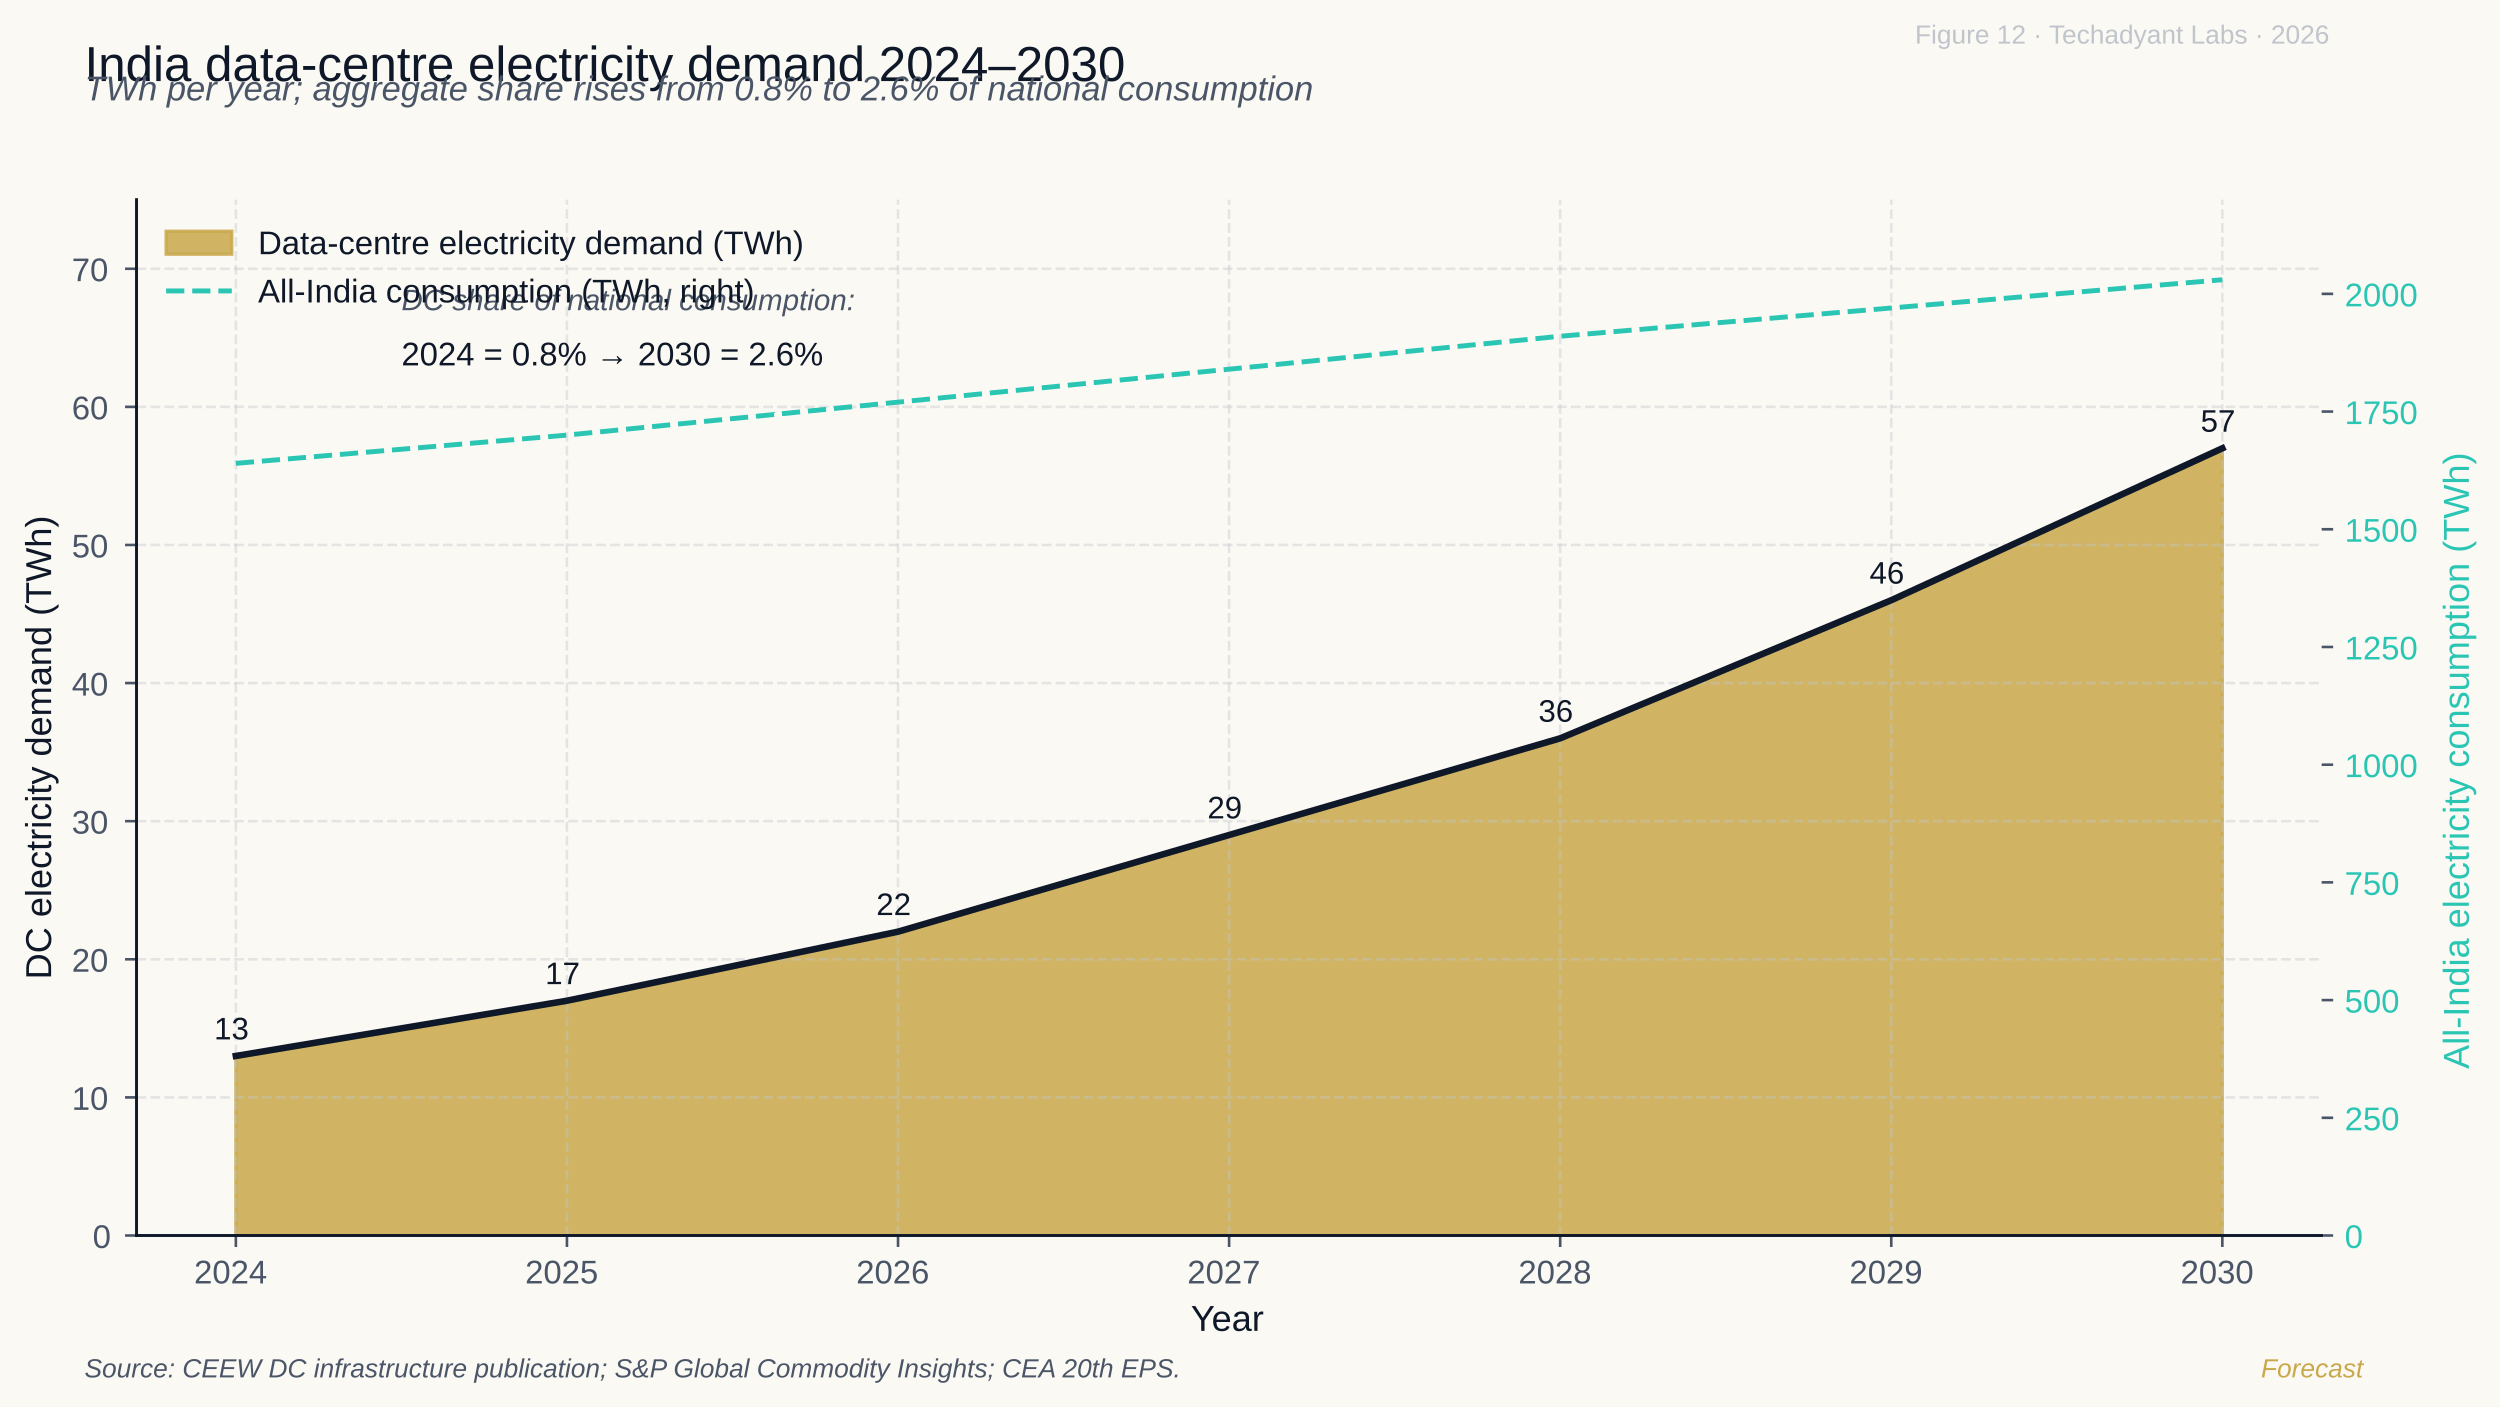
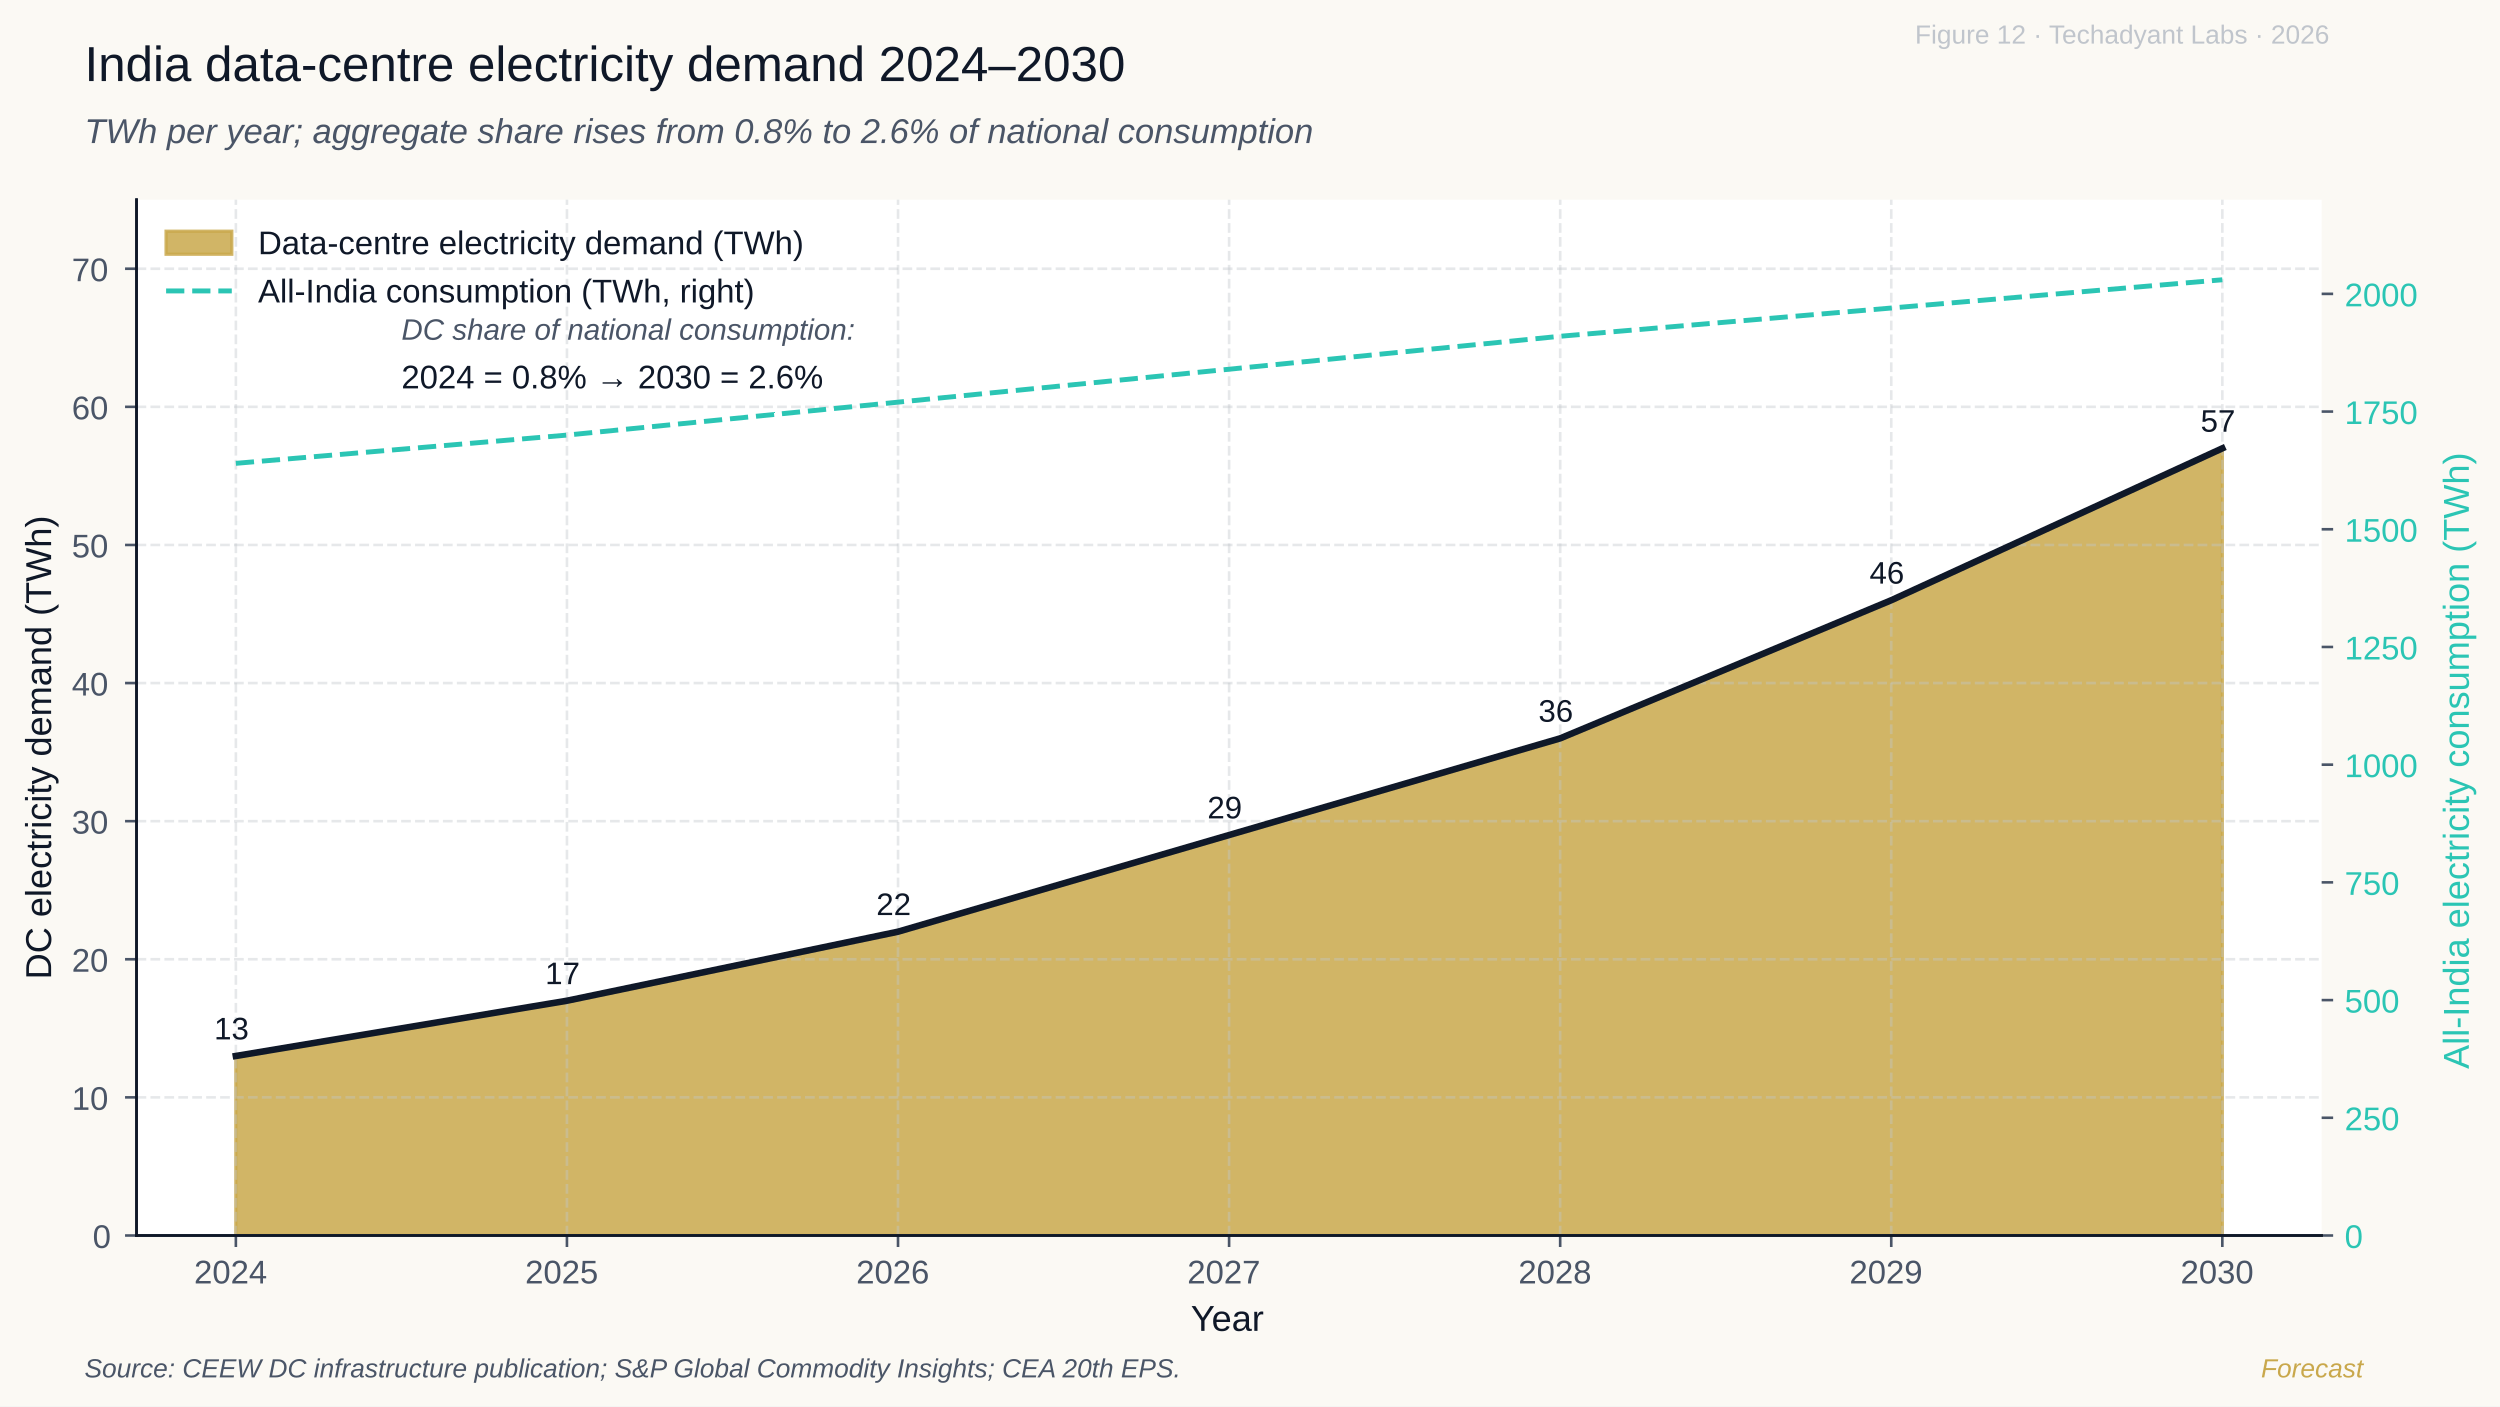
- <svg xmlns="http://www.w3.org/2000/svg" xmlns:xlink="http://www.w3.org/1999/xlink" width="761.147pt" height="428.223pt" viewBox="0 0 761.147 428.223" version="1.1">
+ <svg xmlns="http://www.w3.org/2000/svg" id="Layer_1" version="1.1" viewBox="0 0 761.15 428.22">
  <defs>
-     <style type="text/css">*{stroke-linejoin: round; stroke-linecap: butt}</style>
+     <style>
+       .st0, .st1, .st2 {
+         stroke-width: .8px;
+       }
+ 
+       .st0, .st3, .st4, .st2, .st5 {
+         fill: none;
+       }
+ 
+       .st0, .st4 {
+         stroke: #0f1828;
+         stroke-linecap: square;
+       }
+ 
+       .st6 {
+         clip-path: url(#clippath-6);
+       }
+ 
+       .st7 {
+         clip-path: url(#clippath-7);
+       }
+ 
+       .st8 {
+         clip-path: url(#clippath-17);
+       }
+ 
+       .st9 {
+         clip-path: url(#clippath-15);
+       }
+ 
+       .st10 {
+         clip-path: url(#clippath-4);
+       }
+ 
+       .st11 {
+         clip-path: url(#clippath-9);
+       }
+ 
+       .st12 {
+         clip-path: url(#clippath-10);
+       }
+ 
+       .st13, .st14, .st15, .st16, .st17, .st18, .st19, .st20, .st21, .st22, .st23, .st24 {
+         isolation: isolate;
+       }
+ 
+       .st13, .st15, .st17, .st18, .st19, .st21, .st23, .st24 {
+         font-family: ArialMT, Arial;
+       }
+ 
+       .st13, .st17, .st19, .st21 {
+         fill: #0f1828;
+       }
+ 
+       .st13, .st24 {
+         font-size: 11px;
+       }
+ 
+       .st25 {
+         fill: #fbf9f4;
+       }
+ 
+       .st26 {
+         fill: #fff;
+       }
+ 
+       .st14, .st1, .st20, .st22, .st23 {
+         fill: #4a5567;
+       }
+ 
+       .st14, .st15, .st16 {
+         font-size: 8px;
+       }
+ 
+       .st14, .st16, .st20, .st22 {
+         font-family: Arial-ItalicMT, Arial;
+         font-style: italic;
+       }
+ 
+       .st1 {
+         stroke: #4a5567;
+       }
+ 
+       .st1, .st27, .st4, .st2, .st5 {
+         stroke-linejoin: round;
+       }
+ 
+       .st28 {
+         clip-path: url(#clippath-11);
+       }
+ 
+       .st15 {
+         fill: #c0c5cc;
+       }
+ 
+       .st16, .st29, .st27 {
+         fill: #c9a84c;
+       }
+ 
+       .st29, .st27 {
+         fill-opacity: .85;
+         stroke: #c9a84c;
+         stroke-opacity: .85;
+       }
+ 
+       .st30 {
+         clip-path: url(#clippath-1);
+       }
+ 
+       .st17 {
+         font-size: 9.5px;
+       }
+ 
+       .st4 {
+         stroke-width: 2px;
+       }
+ 
+       .st31 {
+         clip-path: url(#clippath-5);
+       }
+ 
+       .st32 {
+         clip-path: url(#clippath-8);
+       }
+ 
+       .st18, .st21, .st23 {
+         font-size: 10px;
+       }
+ 
+       .st18, .st24 {
+         fill: #2bc5b4;
+       }
+ 
+       .st19 {
+         font-size: 15px;
+       }
+ 
+       .st33 {
+         clip-path: url(#clippath-3);
+       }
+ 
+       .st34 {
+         clip-path: url(#clippath-12);
+       }
+ 
+       .st20 {
+         font-size: 9px;
+       }
+ 
+       .st35 {
+         clip-path: url(#clippath-14);
+       }
+ 
+       .st2 {
+         stroke: #c0c5cc;
+         stroke-dasharray: 2.96 1.28;
+         stroke-opacity: .4;
+       }
+ 
+       .st36 {
+         clip-path: url(#clippath-16);
+       }
+ 
+       .st37 {
+         clip-path: url(#clippath-2);
+       }
+ 
+       .st5 {
+         stroke: #2bc5b4;
+         stroke-dasharray: 5.55 2.4;
+         stroke-width: 1.5px;
+       }
+ 
+       .st38 {
+         clip-path: url(#clippath-13);
+       }
+ 
+       .st22 {
+         font-size: 10.5px;
+       }
+ 
+       .st39 {
+         clip-path: url(#clippath);
+       }
+     </style>
+     <clipPath id="clippath">
+       <rect class="st3" x="41.57" y="60.8" width="665.28" height="315.36" />
+     </clipPath>
+     <clipPath id="clippath-1">
+       <rect class="st3" x="41.57" y="60.8" width="665.28" height="315.36" />
+     </clipPath>
+     <clipPath id="clippath-2">
+       <rect class="st3" x="41.57" y="60.8" width="665.28" height="315.36" />
+     </clipPath>
+     <clipPath id="clippath-3">
+       <rect class="st3" x="41.57" y="60.8" width="665.28" height="315.36" />
+     </clipPath>
+     <clipPath id="clippath-4">
+       <rect class="st3" x="41.57" y="60.8" width="665.28" height="315.36" />
+     </clipPath>
+     <clipPath id="clippath-5">
+       <rect class="st3" x="41.57" y="60.8" width="665.28" height="315.36" />
+     </clipPath>
+     <clipPath id="clippath-6">
+       <rect class="st3" x="41.57" y="60.8" width="665.28" height="315.36" />
+     </clipPath>
+     <clipPath id="clippath-7">
+       <rect class="st3" x="41.57" y="60.8" width="665.28" height="315.36" />
+     </clipPath>
+     <clipPath id="clippath-8">
+       <rect class="st3" x="41.57" y="60.8" width="665.28" height="315.36" />
+     </clipPath>
+     <clipPath id="clippath-9">
+       <rect class="st3" x="41.57" y="60.8" width="665.28" height="315.36" />
+     </clipPath>
+     <clipPath id="clippath-10">
+       <rect class="st3" x="41.57" y="60.8" width="665.28" height="315.36" />
+     </clipPath>
+     <clipPath id="clippath-11">
+       <rect class="st3" x="41.57" y="60.8" width="665.28" height="315.36" />
+     </clipPath>
+     <clipPath id="clippath-12">
+       <rect class="st3" x="41.57" y="60.8" width="665.28" height="315.36" />
+     </clipPath>
+     <clipPath id="clippath-13">
+       <rect class="st3" x="41.57" y="60.8" width="665.28" height="315.36" />
+     </clipPath>
+     <clipPath id="clippath-14">
+       <rect class="st3" x="41.57" y="60.8" width="665.28" height="315.36" />
+     </clipPath>
+     <clipPath id="clippath-15">
+       <rect class="st3" x="41.57" y="60.8" width="665.28" height="315.36" />
+     </clipPath>
+     <clipPath id="clippath-16">
+       <rect class="st3" x="41.57" y="60.8" width="665.28" height="315.36" />
+     </clipPath>
+     <clipPath id="clippath-17">
+       <rect class="st3" x="41.57" y="60.8" width="665.28" height="315.36" />
+     </clipPath>
  </defs>
-   <g id="figure_1">
-     <g id="patch_1">
-       <path d="M 0 428.223  L 761.147 428.223  L 761.147 0  L 0 0  z " style="fill: #fbf9f4" />
-     </g>
-     <g id="axes_1">
-       <g id="patch_2">
-         <path d="M 41.571 376.159  L 706.851 376.159  L 706.851 60.799  L 41.571 60.799  z " style="fill: #fbf9f4" />
-       </g>
-       <g id="FillBetweenPolyCollection_1">
-         <defs>
-           <path id="m0350cdfc96" d="M 71.811 -106.726  L 71.811 -52.064  L 172.611 -52.064  L 273.411 -52.064  L 374.211 -52.064  L 475.011 -52.064  L 575.811 -52.064  L 676.611 -52.064  L 676.611 -291.737  L 676.611 -291.737  L 575.811 -245.485  L 475.011 -203.437  L 374.211 -174.003  L 273.411 -144.569  L 172.611 -123.545  L 71.811 -106.726  z " style="stroke: #c9a84c; stroke-opacity: 0.85" />
-         </defs>
-         <g clip-path="url(#p387359f07e)">
-           <use xlink:href="#m0350cdfc96" x="0" y="428.223" style="fill: #c9a84c; fill-opacity: 0.85; stroke: #c9a84c; stroke-opacity: 0.85" />
-         </g>
-       </g>
-       <g id="matplotlib.axis_1">
-         <g id="xtick_1">
-           <g id="line2d_1">
-             <path d="M 71.811 376.159  L 71.811 60.799  " clip-path="url(#p387359f07e)" style="fill: none; stroke-dasharray: 2.96,1.28; stroke-dashoffset: 0; stroke: #c0c5cc; stroke-opacity: 0.4; stroke-width: 0.8" />
-           </g>
-           <g id="line2d_2">
-             <defs>
-               <path id="m619dd953c3" d="M 0 0  L 0 3.5  " style="stroke: #4a5567; stroke-width: 0.8" />
-             </defs>
-             <g>
-               <use xlink:href="#m619dd953c3" x="71.811" y="376.159" style="fill: #4a5567; stroke: #4a5567; stroke-width: 0.8" />
-             </g>
-           </g>
-           <g id="text_1">
-             <text x="59.09" y="390.76" font-family="Arial, Helvetica, sans-serif" font-size="10.0" fill="#4a5567">2024</text>
-           </g>
-         </g>
-         <g id="xtick_2">
-           <g id="line2d_3">
-             <path d="M 172.611 376.159  L 172.611 60.799  " clip-path="url(#p387359f07e)" style="fill: none; stroke-dasharray: 2.96,1.28; stroke-dashoffset: 0; stroke: #c0c5cc; stroke-opacity: 0.4; stroke-width: 0.8" />
-           </g>
-           <g id="line2d_4">
-             <g>
-               <use xlink:href="#m619dd953c3" x="172.611" y="376.159" style="fill: #4a5567; stroke: #4a5567; stroke-width: 0.8" />
-             </g>
-           </g>
-           <g id="text_2">
-             <text x="159.89" y="390.76" font-family="Arial, Helvetica, sans-serif" font-size="10.0" fill="#4a5567">2025</text>
-           </g>
-         </g>
-         <g id="xtick_3">
-           <g id="line2d_5">
-             <path d="M 273.411 376.159  L 273.411 60.799  " clip-path="url(#p387359f07e)" style="fill: none; stroke-dasharray: 2.96,1.28; stroke-dashoffset: 0; stroke: #c0c5cc; stroke-opacity: 0.4; stroke-width: 0.8" />
-           </g>
-           <g id="line2d_6">
-             <g>
-               <use xlink:href="#m619dd953c3" x="273.411" y="376.159" style="fill: #4a5567; stroke: #4a5567; stroke-width: 0.8" />
-             </g>
-           </g>
-           <g id="text_3">
-             <text x="260.69" y="390.76" font-family="Arial, Helvetica, sans-serif" font-size="10.0" fill="#4a5567">2026</text>
-           </g>
-         </g>
-         <g id="xtick_4">
-           <g id="line2d_7">
-             <path d="M 374.211 376.159  L 374.211 60.799  " clip-path="url(#p387359f07e)" style="fill: none; stroke-dasharray: 2.96,1.28; stroke-dashoffset: 0; stroke: #c0c5cc; stroke-opacity: 0.4; stroke-width: 0.8" />
-           </g>
-           <g id="line2d_8">
-             <g>
-               <use xlink:href="#m619dd953c3" x="374.211" y="376.159" style="fill: #4a5567; stroke: #4a5567; stroke-width: 0.8" />
-             </g>
-           </g>
-           <g id="text_4">
-             <text x="361.49" y="390.76" font-family="Arial, Helvetica, sans-serif" font-size="10.0" fill="#4a5567">2027</text>
-           </g>
-         </g>
-         <g id="xtick_5">
-           <g id="line2d_9">
-             <path d="M 475.011 376.159  L 475.011 60.799  " clip-path="url(#p387359f07e)" style="fill: none; stroke-dasharray: 2.96,1.28; stroke-dashoffset: 0; stroke: #c0c5cc; stroke-opacity: 0.4; stroke-width: 0.8" />
-           </g>
-           <g id="line2d_10">
-             <g>
-               <use xlink:href="#m619dd953c3" x="475.011" y="376.159" style="fill: #4a5567; stroke: #4a5567; stroke-width: 0.8" />
-             </g>
-           </g>
-           <g id="text_5">
-             <text x="462.29" y="390.76" font-family="Arial, Helvetica, sans-serif" font-size="10.0" fill="#4a5567">2028</text>
-           </g>
-         </g>
-         <g id="xtick_6">
-           <g id="line2d_11">
-             <path d="M 575.811 376.159  L 575.811 60.799  " clip-path="url(#p387359f07e)" style="fill: none; stroke-dasharray: 2.96,1.28; stroke-dashoffset: 0; stroke: #c0c5cc; stroke-opacity: 0.4; stroke-width: 0.8" />
-           </g>
-           <g id="line2d_12">
-             <g>
-               <use xlink:href="#m619dd953c3" x="575.811" y="376.159" style="fill: #4a5567; stroke: #4a5567; stroke-width: 0.8" />
-             </g>
-           </g>
-           <g id="text_6">
-             <text x="563.09" y="390.76" font-family="Arial, Helvetica, sans-serif" font-size="10.0" fill="#4a5567">2029</text>
-           </g>
-         </g>
-         <g id="xtick_7">
-           <g id="line2d_13">
-             <path d="M 676.611 376.159  L 676.611 60.799  " clip-path="url(#p387359f07e)" style="fill: none; stroke-dasharray: 2.96,1.28; stroke-dashoffset: 0; stroke: #c0c5cc; stroke-opacity: 0.4; stroke-width: 0.8" />
-           </g>
-           <g id="line2d_14">
-             <g>
-               <use xlink:href="#m619dd953c3" x="676.611" y="376.159" style="fill: #4a5567; stroke: #4a5567; stroke-width: 0.8" />
-             </g>
-           </g>
-           <g id="text_7">
-             <text x="663.89" y="390.76" font-family="Arial, Helvetica, sans-serif" font-size="10.0" fill="#4a5567">2030</text>
-           </g>
-         </g>
-         <g id="text_8">
-           <text x="362.56" y="405.20" font-family="Arial, Helvetica, sans-serif" font-size="11.0" fill="#0f1828">Year</text>
-         </g>
-       </g>
-       <g id="matplotlib.axis_2">
-         <g id="ytick_1">
-           <g id="line2d_15">
-             <path d="M 41.571 376.159  L 706.851 376.159  " clip-path="url(#p387359f07e)" style="fill: none; stroke-dasharray: 2.96,1.28; stroke-dashoffset: 0; stroke: #c0c5cc; stroke-opacity: 0.4; stroke-width: 0.8" />
-           </g>
-           <g id="line2d_16">
-             <defs>
-               <path id="m2d772e94c4" d="M 0 0  L -3.5 0  " style="stroke: #4a5567; stroke-width: 0.8" />
-             </defs>
-             <g>
-               <use xlink:href="#m2d772e94c4" x="41.571" y="376.159" style="fill: #4a5567; stroke: #4a5567; stroke-width: 0.8" />
-             </g>
-           </g>
-           <g id="text_9">
-             <text x="28.21" y="379.96" font-family="Arial, Helvetica, sans-serif" font-size="10.0" fill="#4a5567">0</text>
-           </g>
-         </g>
-         <g id="ytick_2">
-           <g id="line2d_17">
-             <path d="M 41.571 334.111  L 706.851 334.111  " clip-path="url(#p387359f07e)" style="fill: none; stroke-dasharray: 2.96,1.28; stroke-dashoffset: 0; stroke: #c0c5cc; stroke-opacity: 0.4; stroke-width: 0.8" />
-           </g>
-           <g id="line2d_18">
-             <g>
-               <use xlink:href="#m2d772e94c4" x="41.571" y="334.111" style="fill: #4a5567; stroke: #4a5567; stroke-width: 0.8" />
-             </g>
-           </g>
-           <g id="text_10">
-             <text x="21.85" y="337.91" font-family="Arial, Helvetica, sans-serif" font-size="10.0" fill="#4a5567">10</text>
-           </g>
-         </g>
-         <g id="ytick_3">
-           <g id="line2d_19">
-             <path d="M 41.571 292.063  L 706.851 292.063  " clip-path="url(#p387359f07e)" style="fill: none; stroke-dasharray: 2.96,1.28; stroke-dashoffset: 0; stroke: #c0c5cc; stroke-opacity: 0.4; stroke-width: 0.8" />
-           </g>
-           <g id="line2d_20">
-             <g>
-               <use xlink:href="#m2d772e94c4" x="41.571" y="292.063" style="fill: #4a5567; stroke: #4a5567; stroke-width: 0.8" />
-             </g>
-           </g>
-           <g id="text_11">
-             <text x="21.85" y="295.86" font-family="Arial, Helvetica, sans-serif" font-size="10.0" fill="#4a5567">20</text>
-           </g>
-         </g>
-         <g id="ytick_4">
-           <g id="line2d_21">
-             <path d="M 41.571 250.015  L 706.851 250.015  " clip-path="url(#p387359f07e)" style="fill: none; stroke-dasharray: 2.96,1.28; stroke-dashoffset: 0; stroke: #c0c5cc; stroke-opacity: 0.4; stroke-width: 0.8" />
-           </g>
-           <g id="line2d_22">
-             <g>
-               <use xlink:href="#m2d772e94c4" x="41.571" y="250.015" style="fill: #4a5567; stroke: #4a5567; stroke-width: 0.8" />
-             </g>
-           </g>
-           <g id="text_12">
-             <text x="21.85" y="253.81" font-family="Arial, Helvetica, sans-serif" font-size="10.0" fill="#4a5567">30</text>
-           </g>
-         </g>
-         <g id="ytick_5">
-           <g id="line2d_23">
-             <path d="M 41.571 207.967  L 706.851 207.967  " clip-path="url(#p387359f07e)" style="fill: none; stroke-dasharray: 2.96,1.28; stroke-dashoffset: 0; stroke: #c0c5cc; stroke-opacity: 0.4; stroke-width: 0.8" />
-           </g>
-           <g id="line2d_24">
-             <g>
-               <use xlink:href="#m2d772e94c4" x="41.571" y="207.967" style="fill: #4a5567; stroke: #4a5567; stroke-width: 0.8" />
-             </g>
-           </g>
-           <g id="text_13">
-             <text x="21.85" y="211.77" font-family="Arial, Helvetica, sans-serif" font-size="10.0" fill="#4a5567">40</text>
-           </g>
-         </g>
-         <g id="ytick_6">
-           <g id="line2d_25">
-             <path d="M 41.571 165.919  L 706.851 165.919  " clip-path="url(#p387359f07e)" style="fill: none; stroke-dasharray: 2.96,1.28; stroke-dashoffset: 0; stroke: #c0c5cc; stroke-opacity: 0.4; stroke-width: 0.8" />
-           </g>
-           <g id="line2d_26">
-             <g>
-               <use xlink:href="#m2d772e94c4" x="41.571" y="165.919" style="fill: #4a5567; stroke: #4a5567; stroke-width: 0.8" />
-             </g>
-           </g>
-           <g id="text_14">
-             <text x="21.85" y="169.72" font-family="Arial, Helvetica, sans-serif" font-size="10.0" fill="#4a5567">50</text>
-           </g>
-         </g>
-         <g id="ytick_7">
-           <g id="line2d_27">
-             <path d="M 41.571 123.871  L 706.851 123.871  " clip-path="url(#p387359f07e)" style="fill: none; stroke-dasharray: 2.96,1.28; stroke-dashoffset: 0; stroke: #c0c5cc; stroke-opacity: 0.4; stroke-width: 0.8" />
-           </g>
-           <g id="line2d_28">
-             <g>
-               <use xlink:href="#m2d772e94c4" x="41.571" y="123.871" style="fill: #4a5567; stroke: #4a5567; stroke-width: 0.8" />
-             </g>
-           </g>
-           <g id="text_15">
-             <text x="21.85" y="127.67" font-family="Arial, Helvetica, sans-serif" font-size="10.0" fill="#4a5567">60</text>
-           </g>
-         </g>
-         <g id="ytick_8">
-           <g id="line2d_29">
-             <path d="M 41.571 81.823  L 706.851 81.823  " clip-path="url(#p387359f07e)" style="fill: none; stroke-dasharray: 2.96,1.28; stroke-dashoffset: 0; stroke: #c0c5cc; stroke-opacity: 0.4; stroke-width: 0.8" />
-           </g>
-           <g id="line2d_30">
-             <g>
-               <use xlink:href="#m2d772e94c4" x="41.571" y="81.823" style="fill: #4a5567; stroke: #4a5567; stroke-width: 0.8" />
-             </g>
-           </g>
-           <g id="text_16">
-             <text x="21.85" y="85.62" font-family="Arial, Helvetica, sans-serif" font-size="10.0" fill="#4a5567">70</text>
-           </g>
-         </g>
-         <g id="text_17">
-           <text x="15.56" y="298.18" transform="rotate(-90.0 15.56 298.18)" font-family="Arial, Helvetica, sans-serif" font-size="11.0" fill="#0f1828">DC electricity demand (TWh)</text>
-         </g>
-       </g>
-       <g id="line2d_31">
-         <path d="M 71.811 321.496  L 172.611 304.677  L 273.411 283.653  L 374.211 254.22  L 475.011 224.786  L 575.811 182.738  L 676.611 136.485  " clip-path="url(#p387359f07e)" style="fill: none; stroke: #0f1828; stroke-width: 2; stroke-linecap: square" />
-       </g>
-       <g id="patch_3">
-         <path d="M 41.571 376.159  L 41.571 60.799  " style="fill: none; stroke: #0f1828; stroke-width: 0.8; stroke-linejoin: miter; stroke-linecap: square" />
-       </g>
-       <g id="patch_4">
-         <path d="M 41.571 376.159  L 706.851 376.159  " style="fill: none; stroke: #0f1828; stroke-width: 0.8; stroke-linejoin: miter; stroke-linecap: square" />
-       </g>
-       <g id="text_18">
-         <text x="65.20" y="316.45" font-family="Arial, Helvetica, sans-serif" font-size="9.5" fill="#0f1828">13</text>
-       </g>
-       <g id="text_19">
-         <text x="166.00" y="299.63" font-family="Arial, Helvetica, sans-serif" font-size="9.5" fill="#0f1828">17</text>
-       </g>
-       <g id="text_20">
-         <text x="266.80" y="278.61" font-family="Arial, Helvetica, sans-serif" font-size="9.5" fill="#0f1828">22</text>
-       </g>
-       <g id="text_21">
-         <text x="367.60" y="249.17" font-family="Arial, Helvetica, sans-serif" font-size="9.5" fill="#0f1828">29</text>
-       </g>
-       <g id="text_22">
-         <text x="468.40" y="219.74" font-family="Arial, Helvetica, sans-serif" font-size="9.5" fill="#0f1828">36</text>
-       </g>
-       <g id="text_23">
-         <text x="569.20" y="177.69" font-family="Arial, Helvetica, sans-serif" font-size="9.5" fill="#0f1828">46</text>
-       </g>
-       <g id="text_24">
-         <text x="670.00" y="131.44" font-family="Arial, Helvetica, sans-serif" font-size="9.5" fill="#0f1828">57</text>
-       </g>
-       <g id="text_25">
-         <text x="122.21" y="94.44" font-family="Arial, Helvetica, sans-serif" font-size="9.0" font-style="italic" fill="#4a5567">DC share of national consumption:</text>
-       </g>
-       <g id="text_26">
-         <text x="122.21" y="111.26" font-family="Arial, Helvetica, sans-serif" font-size="10.0" fill="#0f1828">2024 = 0.8%   →   2030 = 2.6%</text>
-       </g>
-       <g id="legend_1">
-         <g id="patch_5">
-           <path d="M 50.571 77.397  L 70.571 77.397  L 70.571 70.397  L 50.571 70.397  z " style="fill: #c9a84c; fill-opacity: 0.85; stroke: #c9a84c; stroke-opacity: 0.85; stroke-linejoin: miter" />
-         </g>
-         <g id="text_27">
-           <text x="78.57" y="77.40" font-family="Arial, Helvetica, sans-serif" font-size="10.0" fill="#0f1828">Data-centre electricity demand (TWh)</text>
-         </g>
-         <g id="line2d_32">
-           <path d="M 50.571 88.575  L 60.571 88.575  L 70.571 88.575  " style="fill: none; stroke-dasharray: 5.55,2.4; stroke-dashoffset: 0; stroke: #2bc5b4; stroke-width: 1.5" />
-         </g>
-         <g id="text_28">
-           <text x="78.57" y="92.08" font-family="Arial, Helvetica, sans-serif" font-size="10.0" fill="#0f1828">All-India consumption (TWh, right)</text>
-         </g>
-       </g>
-     </g>
-     <g id="axes_2">
-       <g id="matplotlib.axis_3">
-         <g id="ytick_9">
-           <g id="line2d_33">
-             <defs>
-               <path id="me88b0fb065" d="M 0 0  L 3.5 0  " style="stroke: #4a5567; stroke-width: 0.8" />
-             </defs>
-             <g>
-               <use xlink:href="#me88b0fb065" x="706.851" y="376.159" style="fill: #4a5567; stroke: #4a5567; stroke-width: 0.8" />
-             </g>
-           </g>
-           <g id="text_29">
-             <text x="713.85" y="379.96" font-family="Arial, Helvetica, sans-serif" font-size="10.0" fill="#2bc5b4">0</text>
-           </g>
-         </g>
-         <g id="ytick_10">
-           <g id="line2d_34">
-             <g>
-               <use xlink:href="#me88b0fb065" x="706.851" y="340.322" style="fill: #4a5567; stroke: #4a5567; stroke-width: 0.8" />
-             </g>
-           </g>
-           <g id="text_30">
-             <text x="713.85" y="344.12" font-family="Arial, Helvetica, sans-serif" font-size="10.0" fill="#2bc5b4">250</text>
-           </g>
-         </g>
-         <g id="ytick_11">
-           <g id="line2d_35">
-             <g>
-               <use xlink:href="#me88b0fb065" x="706.851" y="304.486" style="fill: #4a5567; stroke: #4a5567; stroke-width: 0.8" />
-             </g>
-           </g>
-           <g id="text_31">
-             <text x="713.85" y="308.29" font-family="Arial, Helvetica, sans-serif" font-size="10.0" fill="#2bc5b4">500</text>
-           </g>
-         </g>
-         <g id="ytick_12">
-           <g id="line2d_36">
-             <g>
-               <use xlink:href="#me88b0fb065" x="706.851" y="268.65" style="fill: #4a5567; stroke: #4a5567; stroke-width: 0.8" />
-             </g>
-           </g>
-           <g id="text_32">
-             <text x="713.85" y="272.45" font-family="Arial, Helvetica, sans-serif" font-size="10.0" fill="#2bc5b4">750</text>
-           </g>
-         </g>
-         <g id="ytick_13">
-           <g id="line2d_37">
-             <g>
-               <use xlink:href="#me88b0fb065" x="706.851" y="232.813" style="fill: #4a5567; stroke: #4a5567; stroke-width: 0.8" />
-             </g>
-           </g>
-           <g id="text_33">
-             <text x="713.85" y="236.61" font-family="Arial, Helvetica, sans-serif" font-size="10.0" fill="#2bc5b4">1000</text>
-           </g>
-         </g>
-         <g id="ytick_14">
-           <g id="line2d_38">
-             <g>
-               <use xlink:href="#me88b0fb065" x="706.851" y="196.977" style="fill: #4a5567; stroke: #4a5567; stroke-width: 0.8" />
-             </g>
-           </g>
-           <g id="text_34">
-             <text x="713.85" y="200.78" font-family="Arial, Helvetica, sans-serif" font-size="10.0" fill="#2bc5b4">1250</text>
-           </g>
-         </g>
-         <g id="ytick_15">
-           <g id="line2d_39">
-             <g>
-               <use xlink:href="#me88b0fb065" x="706.851" y="161.141" style="fill: #4a5567; stroke: #4a5567; stroke-width: 0.8" />
-             </g>
-           </g>
-           <g id="text_35">
-             <text x="713.85" y="164.94" font-family="Arial, Helvetica, sans-serif" font-size="10.0" fill="#2bc5b4">1500</text>
-           </g>
-         </g>
-         <g id="ytick_16">
-           <g id="line2d_40">
-             <g>
-               <use xlink:href="#me88b0fb065" x="706.851" y="125.304" style="fill: #4a5567; stroke: #4a5567; stroke-width: 0.8" />
-             </g>
-           </g>
-           <g id="text_36">
-             <text x="713.85" y="129.10" font-family="Arial, Helvetica, sans-serif" font-size="10.0" fill="#2bc5b4">1750</text>
-           </g>
-         </g>
-         <g id="ytick_17">
-           <g id="line2d_41">
-             <g>
-               <use xlink:href="#me88b0fb065" x="706.851" y="89.468" style="fill: #4a5567; stroke: #4a5567; stroke-width: 0.8" />
-             </g>
-           </g>
-           <g id="text_37">
-             <text x="713.85" y="93.27" font-family="Arial, Helvetica, sans-serif" font-size="10.0" fill="#2bc5b4">2000</text>
-           </g>
-         </g>
-         <g id="text_38">
-           <text x="751.66" y="325.44" transform="rotate(-90.0 751.66 325.44)" font-family="Arial, Helvetica, sans-serif" font-size="11.0" fill="#2bc5b4">All-India electricity consumption (TWh)</text>
-         </g>
-       </g>
-       <g id="line2d_42">
-         <path d="M 71.811 141.072  L 172.611 132.471  L 273.411 122.437  L 374.211 112.403  L 475.011 102.369  L 575.811 93.768  L 676.611 85.167  " clip-path="url(#p387359f07e)" style="fill: none; stroke-dasharray: 5.55,2.4; stroke-dashoffset: 0; stroke: #2bc5b4; stroke-width: 1.5" />
-       </g>
-       <g id="patch_6">
-         <path d="M 41.571 376.159  L 41.571 60.799  " style="fill: none; stroke: #0f1828; stroke-width: 0.8; stroke-linejoin: miter; stroke-linecap: square" />
-       </g>
-       <g id="patch_7">
-         <path d="M 41.571 376.159  L 706.851 376.159  " style="fill: none; stroke: #0f1828; stroke-width: 0.8; stroke-linejoin: miter; stroke-linecap: square" />
-       </g>
-     </g>
-     <g id="text_39">
-       <text x="25.73" y="24.68" font-family="Arial, Helvetica, sans-serif" font-size="15.0" fill="#0f1828">India data-centre electricity demand 2024–2030</text>
-     </g>
-     <g id="text_40">
-       <text x="25.73" y="30.56" font-family="Arial, Helvetica, sans-serif" font-size="10.5" font-style="italic" fill="#4a5567">TWh per year; aggregate share rises from 0.8% to 2.6% of national consumption</text>
-     </g>
-     <g id="text_41">
-       <text x="583.04" y="13.28" font-family="Arial, Helvetica, sans-serif" font-size="8.0" fill="#c0c5cc">Figure 12 · Techadyant Labs · 2026</text>
-     </g>
-     <g id="text_42">
-       <text x="25.73" y="419.36" font-family="Arial, Helvetica, sans-serif" font-size="8.0" font-style="italic" fill="#4a5567">Source: CEEW DC infrastructure publication; S&amp;P Global Commodity Insights; CEA 20th EPS.</text>
-     </g>
-     <g id="text_43">
-       <text x="688.38" y="419.36" font-family="Arial, Helvetica, sans-serif" font-size="8.0" font-style="italic" fill="#c9a84c">Forecast</text>
-     </g>
-   </g>
-   <defs>
-     <clipPath id="p387359f07e">
-       <rect x="41.571" y="60.799" width="665.28" height="315.36" />
-     </clipPath>
-   </defs>
+   <path class="st25" d="M0,428.22h761.15V0H0v428.22Z" />
+   <path class="st26" d="M41.57,376.16h665.28V60.8H41.57v315.36Z" />
+   <g class="st39">
+     <path id="m0350cdfc96" class="st27" d="M71.81,321.5v54.66h604.8v-239.67h0l-100.8,46.25-100.8,42.05-100.8,29.43-100.8,29.43-100.8,21.02-100.8,16.82Z" />
+   </g>
+   <g class="st30">
+     <path class="st2" d="M71.81,376.16V60.8" />
+   </g>
+   <path id="m619dd953c3" class="st1" d="M71.81,376.16v3.5" />
+   <text class="st23" transform="translate(59.09 390.76)">
+     <tspan x="0" y="0">2024</tspan>
+   </text>
+   <g class="st37">
+     <path class="st2" d="M172.61,376.16V60.8" />
+   </g>
+   <path id="m619dd953c31" data-name="m619dd953c3" class="st1" d="M172.61,376.16v3.5" />
+   <text class="st23" transform="translate(159.89 390.76)">
+     <tspan x="0" y="0">2025</tspan>
+   </text>
+   <g class="st33">
+     <path class="st2" d="M273.41,376.16V60.8" />
+   </g>
+   <path id="m619dd953c32" data-name="m619dd953c3" class="st1" d="M273.41,376.16v3.5" />
+   <text class="st23" transform="translate(260.69 390.76)">
+     <tspan x="0" y="0">2026</tspan>
+   </text>
+   <g class="st10">
+     <path class="st2" d="M374.21,376.16V60.8" />
+   </g>
+   <path id="m619dd953c33" data-name="m619dd953c3" class="st1" d="M374.21,376.16v3.5" />
+   <text class="st23" transform="translate(361.49 390.76)">
+     <tspan x="0" y="0">2027</tspan>
+   </text>
+   <g class="st31">
+     <path class="st2" d="M475.01,376.16V60.8" />
+   </g>
+   <path id="m619dd953c34" data-name="m619dd953c3" class="st1" d="M475.01,376.16v3.5" />
+   <text class="st23" transform="translate(462.29 390.76)">
+     <tspan x="0" y="0">2028</tspan>
+   </text>
+   <g class="st6">
+     <path class="st2" d="M575.81,376.16V60.8" />
+   </g>
+   <path id="m619dd953c35" data-name="m619dd953c3" class="st1" d="M575.81,376.16v3.5" />
+   <text class="st23" transform="translate(563.09 390.76)">
+     <tspan x="0" y="0">2029</tspan>
+   </text>
+   <g class="st7">
+     <path class="st2" d="M676.61,376.16V60.8" />
+   </g>
+   <path id="m619dd953c36" data-name="m619dd953c3" class="st1" d="M676.61,376.16v3.5" />
+   <text class="st23" transform="translate(663.89 390.76)">
+     <tspan x="0" y="0">2030</tspan>
+   </text>
+   <text class="st13" transform="translate(362.56 405.2)">
+     <tspan x="0" y="0">Year</tspan>
+   </text>
+   <g class="st32">
+     <path class="st2" d="M41.57,376.16h665.28" />
+   </g>
+   <path id="m2d772e94c4" class="st1" d="M41.57,376.16h-3.5" />
+   <text class="st23" transform="translate(28.21 379.96)">
+     <tspan x="0" y="0">0</tspan>
+   </text>
+   <g class="st11">
+     <path class="st2" d="M41.57,334.11h665.28" />
+   </g>
+   <path id="m2d772e94c41" data-name="m2d772e94c4" class="st1" d="M41.57,334.11h-3.5" />
+   <text class="st23" transform="translate(21.85 337.91)">
+     <tspan x="0" y="0">10</tspan>
+   </text>
+   <g class="st12">
+     <path class="st2" d="M41.57,292.06h665.28" />
+   </g>
+   <path id="m2d772e94c42" data-name="m2d772e94c4" class="st1" d="M41.57,292.06h-3.5" />
+   <text class="st23" transform="translate(21.85 295.86)">
+     <tspan x="0" y="0">20</tspan>
+   </text>
+   <g class="st28">
+     <path class="st2" d="M41.57,250.01h665.28" />
+   </g>
+   <path id="m2d772e94c43" data-name="m2d772e94c4" class="st1" d="M41.57,250.01h-3.5" />
+   <text class="st23" transform="translate(21.85 253.81)">
+     <tspan x="0" y="0">30</tspan>
+   </text>
+   <g class="st34">
+     <path class="st2" d="M41.57,207.97h665.28" />
+   </g>
+   <path id="m2d772e94c44" data-name="m2d772e94c4" class="st1" d="M41.57,207.97h-3.5" />
+   <text class="st23" transform="translate(21.85 211.77)">
+     <tspan x="0" y="0">40</tspan>
+   </text>
+   <g class="st38">
+     <path class="st2" d="M41.57,165.92h665.28" />
+   </g>
+   <path id="m2d772e94c45" data-name="m2d772e94c4" class="st1" d="M41.57,165.92h-3.5" />
+   <text class="st23" transform="translate(21.85 169.72)">
+     <tspan x="0" y="0">50</tspan>
+   </text>
+   <g class="st35">
+     <path class="st2" d="M41.57,123.87h665.28" />
+   </g>
+   <path id="m2d772e94c46" data-name="m2d772e94c4" class="st1" d="M41.57,123.87h-3.5" />
+   <text class="st23" transform="translate(21.85 127.67)">
+     <tspan x="0" y="0">60</tspan>
+   </text>
+   <g class="st9">
+     <path class="st2" d="M41.57,81.82h665.28" />
+   </g>
+   <path id="m2d772e94c47" data-name="m2d772e94c4" class="st1" d="M41.57,81.82h-3.5" />
+   <text class="st23" transform="translate(21.85 85.62)">
+     <tspan x="0" y="0">70</tspan>
+   </text>
+   <text class="st13" transform="translate(15.56 298.18) rotate(-90)">
+     <tspan x="0" y="0">DC electricity demand (TWh)</tspan>
+   </text>
+   <g class="st36">
+     <path class="st4" d="M71.81,321.5l100.8-16.82,100.8-21.02,100.8-29.43,100.8-29.43,100.8-42.05,100.8-46.25" />
+   </g>
+   <path class="st0" d="M41.57,376.16V60.8" />
+   <path class="st0" d="M41.57,376.16h665.28" />
+   <text class="st17" transform="translate(65.2 316.45)">
+     <tspan x="0" y="0">13</tspan>
+   </text>
+   <text class="st17" transform="translate(166 299.63)">
+     <tspan x="0" y="0">17</tspan>
+   </text>
+   <text class="st17" transform="translate(266.8 278.61)">
+     <tspan x="0" y="0">22</tspan>
+   </text>
+   <text class="st17" transform="translate(367.6 249.17)">
+     <tspan x="0" y="0">29</tspan>
+   </text>
+   <text class="st17" transform="translate(468.4 219.74)">
+     <tspan x="0" y="0">36</tspan>
+   </text>
+   <text class="st17" transform="translate(569.2 177.69)">
+     <tspan x="0" y="0">46</tspan>
+   </text>
+   <text class="st17" transform="translate(670 131.44)">
+     <tspan x="0" y="0">57</tspan>
+   </text>
+   <text class="st20" transform="translate(122.21 103.44)">
+     <tspan x="0" y="0">DC share of national consumption:</tspan>
+   </text>
+   <text class="st21" transform="translate(122.21 118.26)">
+     <tspan x="0" y="0">2024 = 0.8% → 2030 = 2.6%</tspan>
+   </text>
+   <path class="st29" d="M50.57,77.4h20v-7h-20v7Z" />
+   <text class="st21" transform="translate(78.57 77.4)">
+     <tspan x="0" y="0">Data-centre electricity demand (TWh)</tspan>
+   </text>
+   <path class="st5" d="M50.57,88.58h20" />
+   <text class="st21" transform="translate(78.57 92.08)">
+     <tspan x="0" y="0">All-India consumption (TWh, right)</tspan>
+   </text>
+   <path id="me88b0fb065" class="st1" d="M706.85,376.16h3.5" />
+   <text class="st18" transform="translate(713.85 379.96)">
+     <tspan x="0" y="0">0</tspan>
+   </text>
+   <path id="me88b0fb0651" data-name="me88b0fb065" class="st1" d="M706.85,340.32h3.5" />
+   <text class="st18" transform="translate(713.85 344.12)">
+     <tspan x="0" y="0">250</tspan>
+   </text>
+   <path id="me88b0fb0652" data-name="me88b0fb065" class="st1" d="M706.85,304.49h3.5" />
+   <text class="st18" transform="translate(713.85 308.29)">
+     <tspan x="0" y="0">500</tspan>
+   </text>
+   <path id="me88b0fb0653" data-name="me88b0fb065" class="st1" d="M706.85,268.65h3.5" />
+   <text class="st18" transform="translate(713.85 272.45)">
+     <tspan x="0" y="0">750</tspan>
+   </text>
+   <path id="me88b0fb0654" data-name="me88b0fb065" class="st1" d="M706.85,232.81h3.5" />
+   <text class="st18" transform="translate(713.85 236.61)">
+     <tspan x="0" y="0">1000</tspan>
+   </text>
+   <path id="me88b0fb0655" data-name="me88b0fb065" class="st1" d="M706.85,196.98h3.5" />
+   <text class="st18" transform="translate(713.85 200.78)">
+     <tspan x="0" y="0">1250</tspan>
+   </text>
+   <path id="me88b0fb0656" data-name="me88b0fb065" class="st1" d="M706.85,161.14h3.5" />
+   <text class="st18" transform="translate(713.85 164.94)">
+     <tspan x="0" y="0">1500</tspan>
+   </text>
+   <path id="me88b0fb0657" data-name="me88b0fb065" class="st1" d="M706.85,125.3h3.5" />
+   <text class="st18" transform="translate(713.85 129.1)">
+     <tspan x="0" y="0">1750</tspan>
+   </text>
+   <path id="me88b0fb0658" data-name="me88b0fb065" class="st1" d="M706.85,89.47h3.5" />
+   <text class="st18" transform="translate(713.85 93.27)">
+     <tspan x="0" y="0">2000</tspan>
+   </text>
+   <text class="st24" transform="translate(751.66 325.44) rotate(-90)">
+     <tspan x="0" y="0">All-India electricity consumption (TWh)</tspan>
+   </text>
+   <g class="st8">
+     <path class="st5" d="M71.81,141.07l100.8-8.6,100.8-10.03,100.8-10.03,100.8-10.03,100.8-8.6,100.8-8.6" />
+   </g>
+   <path class="st0" d="M41.57,376.16V60.8" />
+   <path class="st0" d="M41.57,376.16h665.28" />
+   <text class="st19" transform="translate(25.73 24.68)">
+     <tspan x="0" y="0">India data-centre electricity demand 2024–2030</tspan>
+   </text>
+   <text class="st22" transform="translate(25.73 43.56)">
+     <tspan x="0" y="0">TWh per year; aggregate share rises from 0.8% to 2.6% of national consumption</tspan>
+   </text>
+   <text class="st15" transform="translate(583.04 13.28)">
+     <tspan x="0" y="0">Figure 12 · Techadyant Labs · 2026</tspan>
+   </text>
+   <text class="st14" transform="translate(25.73 419.36)">
+     <tspan x="0" y="0">Source: CEEW DC infrastructure publication; S&amp;P Global Commodity Insights; CEA 20th EPS.</tspan>
+   </text>
+   <text class="st16" transform="translate(688.38 419.36)">
+     <tspan x="0" y="0">Forecast</tspan>
+   </text>
</svg>
